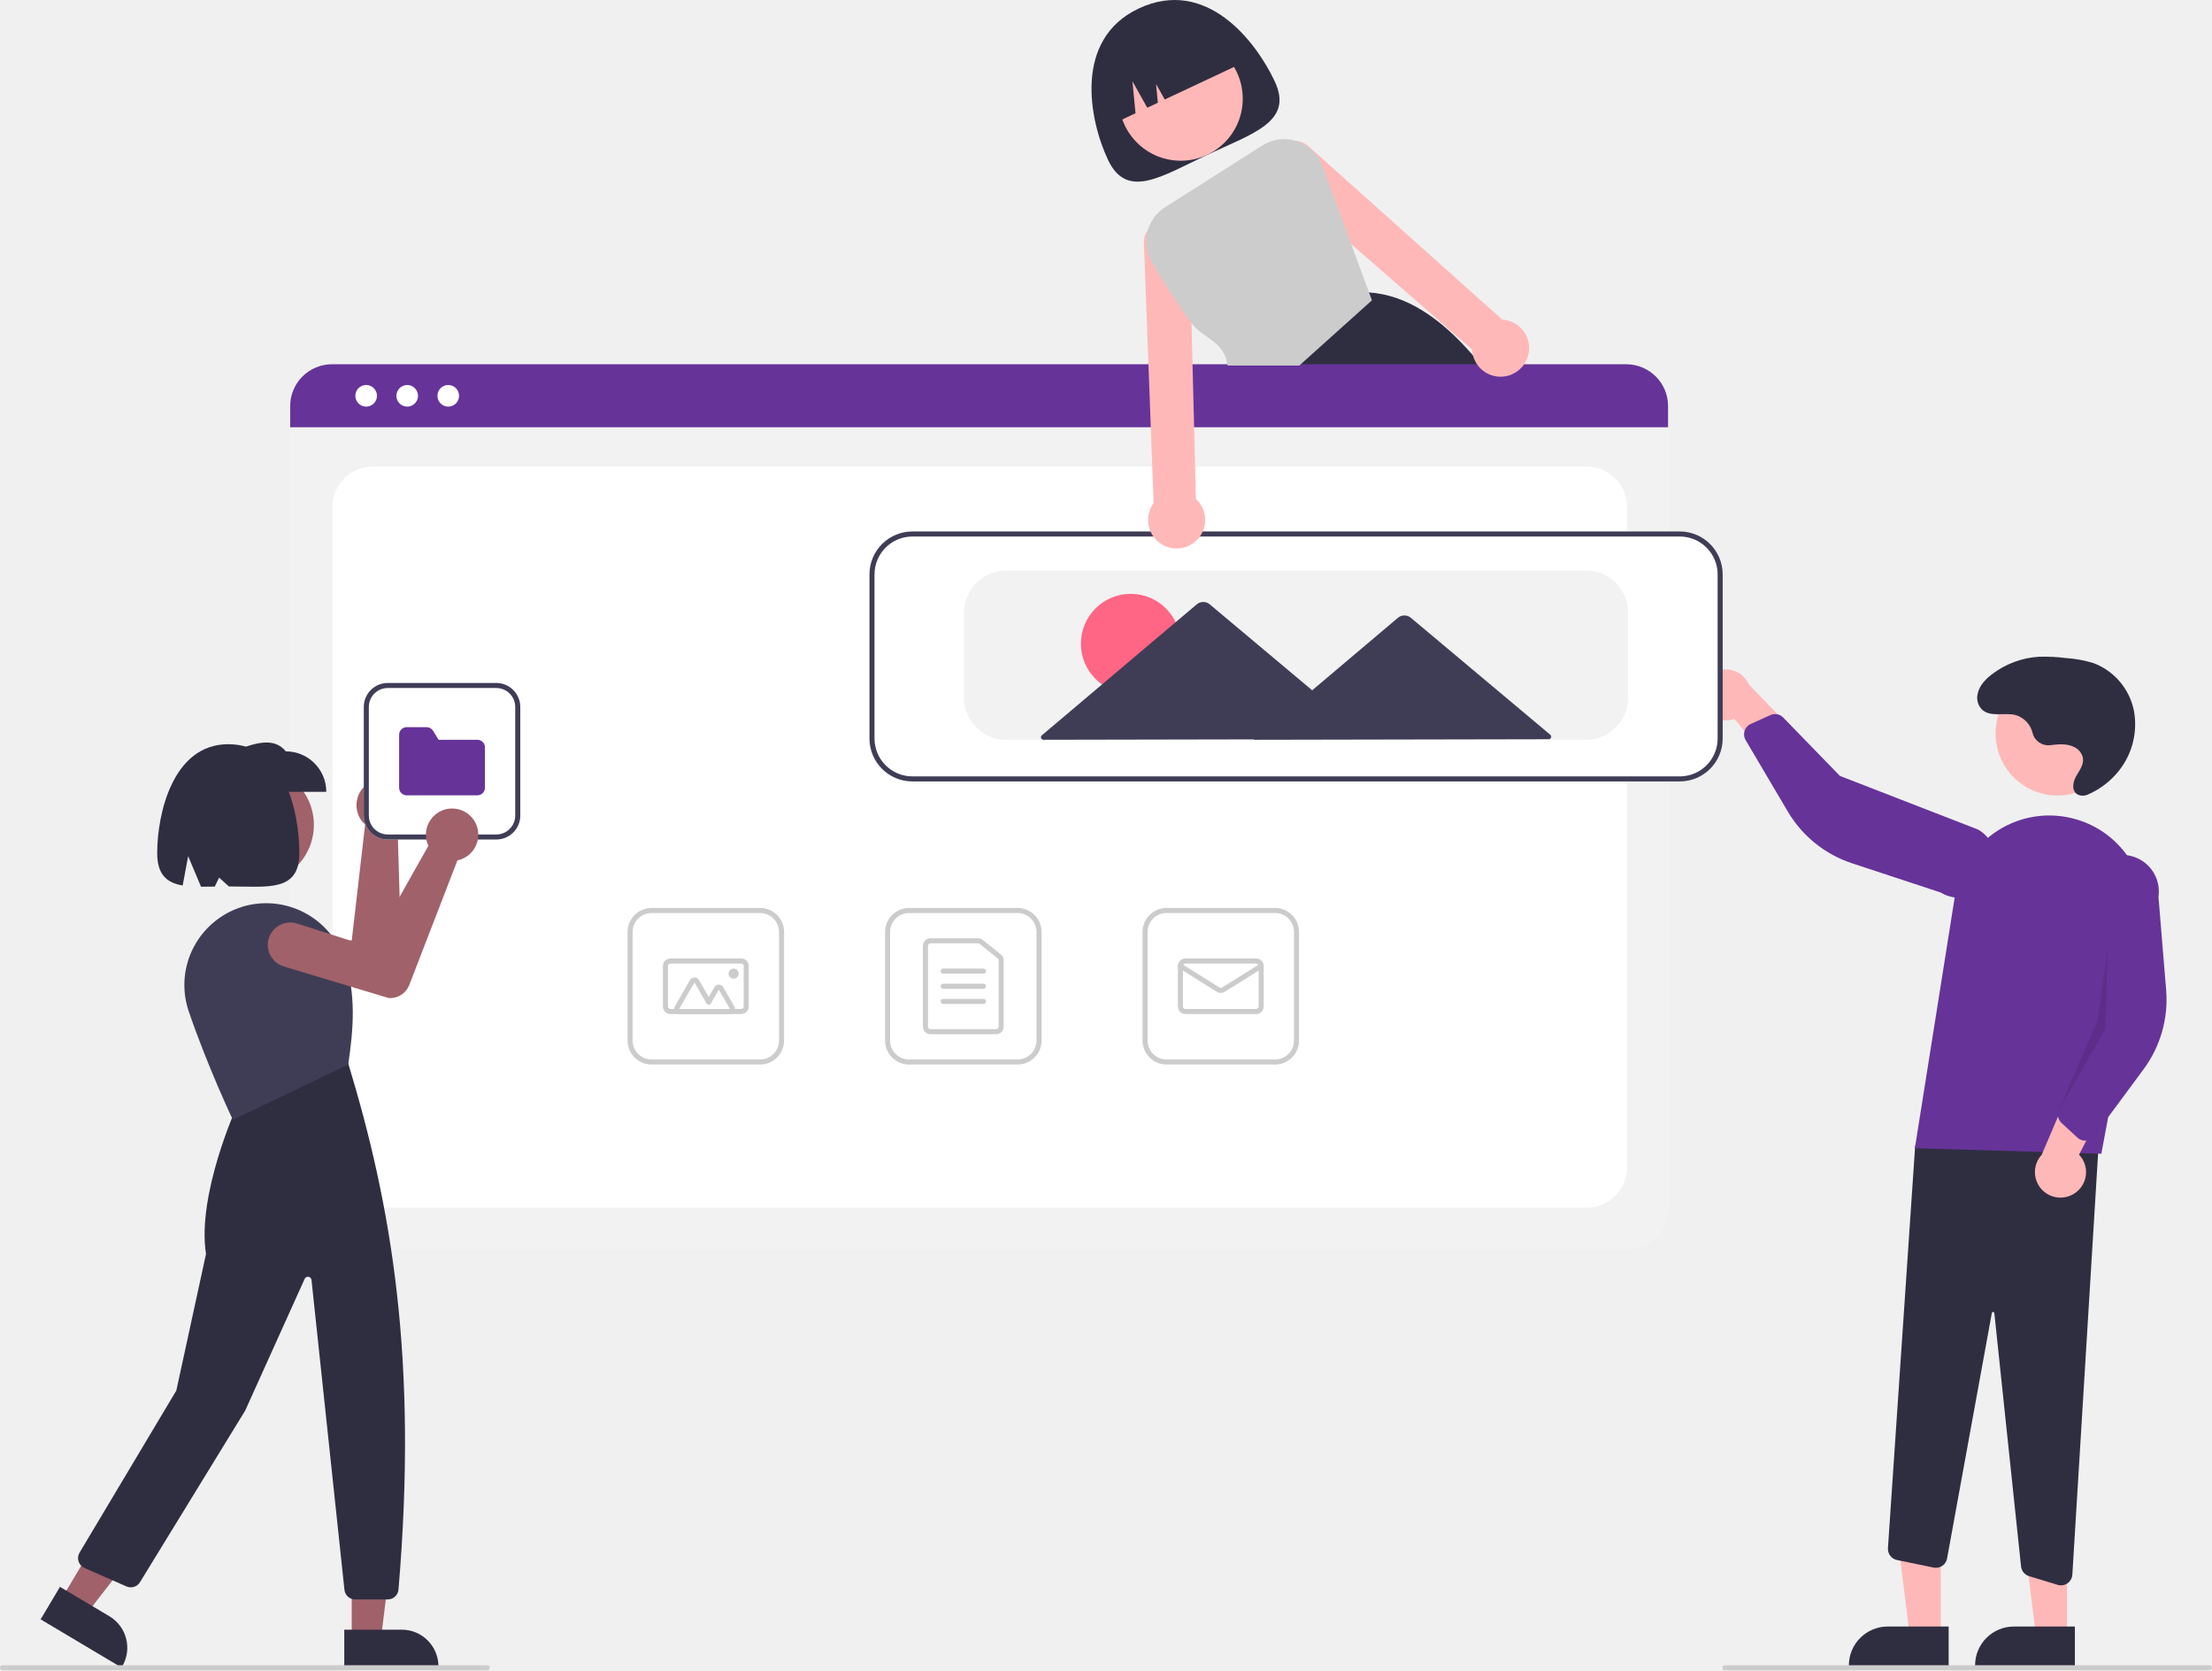
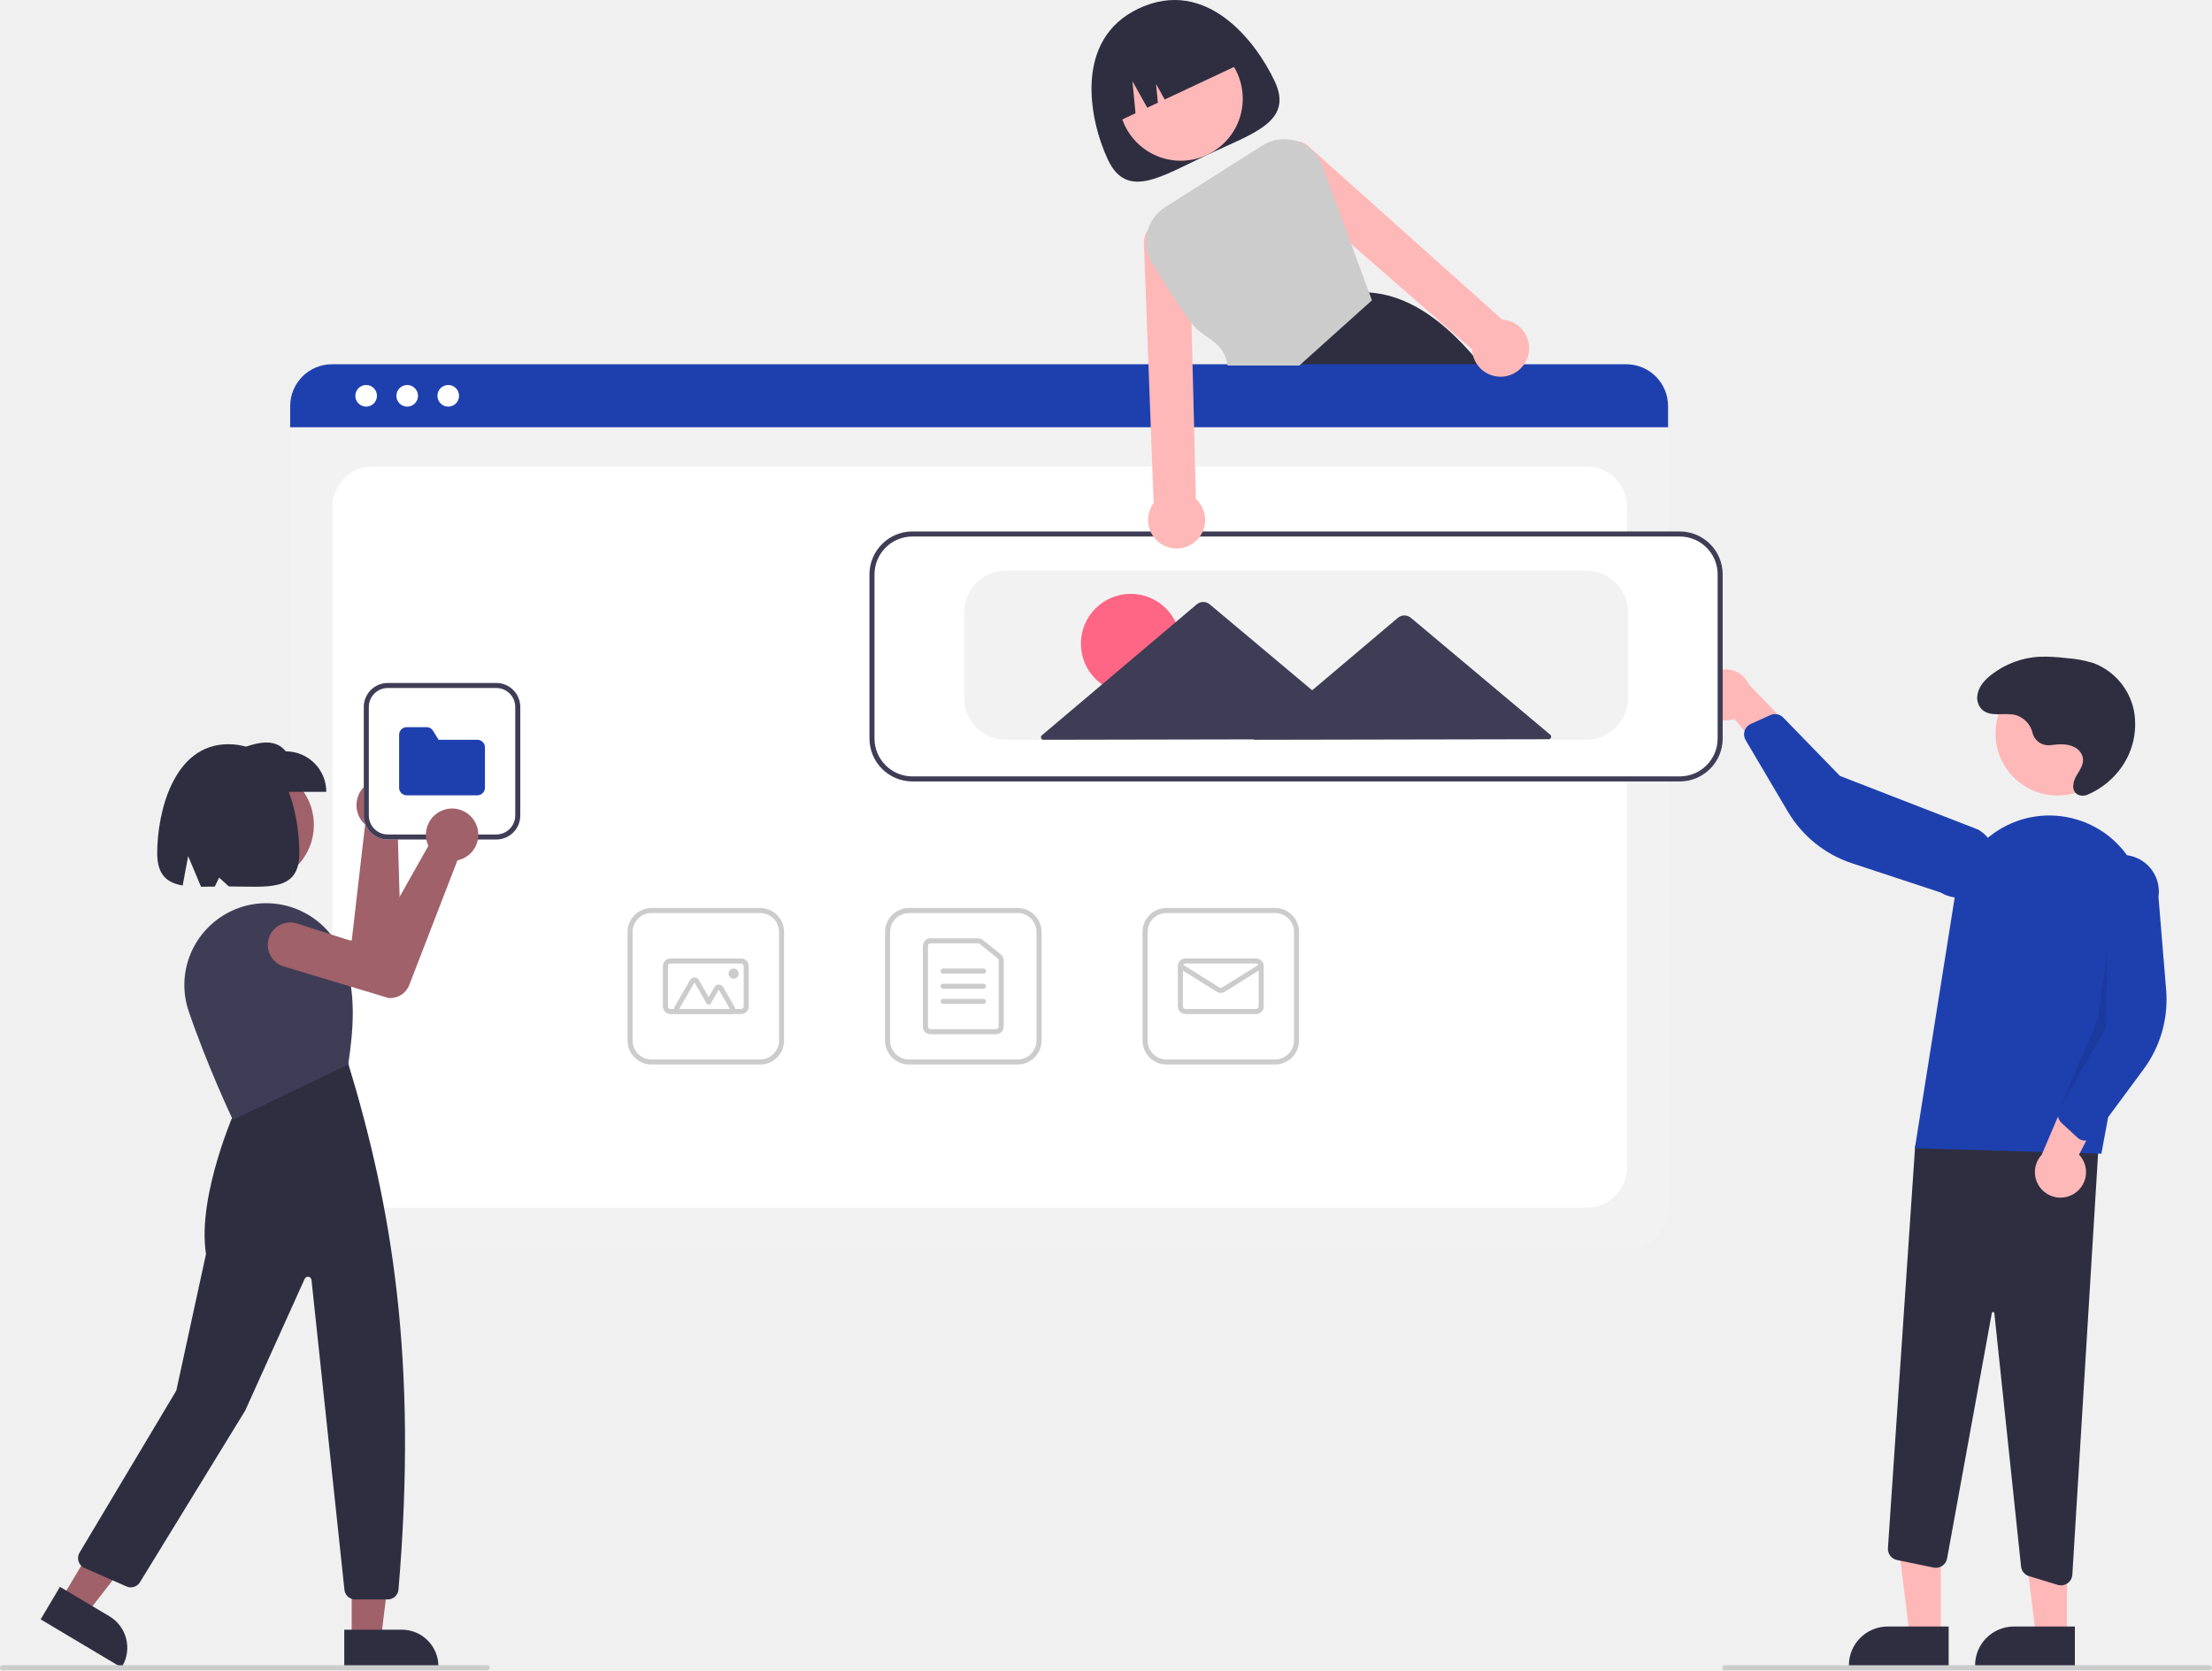
<svg xmlns="http://www.w3.org/2000/svg" id="a27520da-4319-485c-96d7-e776d7397e13" data-name="Layer 1" viewBox="0 0 876.272 661.473">
  <path d="M685.834,138.655c7.516,15.995-8.411,20.526-26.655,29.099s-31.898,17.942-39.414,1.947-13.615-47.743,12.195-59.871C658.66,97.284,678.318,122.659,685.834,138.655Z" transform="translate(-180.8642 -106.4605)" fill="#2f2e41" />
  <circle cx="467.746" cy="39.089" r="24.561" fill="#ffb8b8" />
  <path d="M770.29,254.473c-.85-1.11-1.7-2.2-2.56-3.26q-1.665-2.07-3.35-4.01c-12.73-14.69-26.27-23.94-41.18-24.93h-.02l-.22-.02-29.71,28.96-10.1,9.84.22.54,5.45,13.57h95.49A234.834,234.834,0,0,0,770.29,254.473Z" transform="translate(-180.8642 -106.4605)" fill="#2f2e41" />
  <path d="M621.902,155.438l0,0,8.792-4.131-1.225-12.683,5.879,10.496,4.202-1.975-.714-7.399,3.43,6.123,31.224-14.673,0,0a26,26,0,0,0-34.589-12.474l-4.525,2.126A26,26,0,0,0,621.902,155.438Z" transform="translate(-180.8642 -106.4605)" fill="#2f2e41" />
  <path d="M825.39,601.261H312.552a16.519,16.519,0,0,1-16.5-16.5V276.607a12.102,12.102,0,0,1,12.088-12.088H829.593a12.311,12.311,0,0,1,12.297,12.297V584.761A16.519,16.519,0,0,1,825.39,601.261Z" transform="translate(-180.8642 -106.4605)" fill="#f2f2f2" />
  <path d="M328.552,584.761h480.839a16,16,0,0,0,16-16V307.213a16,16,0,0,0-16-16H328.552a16,16,0,0,0-16,16V568.761A16,16,0,0,0,328.552,584.761Z" transform="translate(-180.8642 -106.4605)" fill="#fff" />
-   <path d="M841.66,275.663H295.82v-8.4a16.574,16.574,0,0,1,16.56-16.55H825.1a16.574,16.574,0,0,1,16.56,16.55Z" transform="translate(-180.8642 -106.4605)" fill="#663399" />
+   <path d="M841.66,275.663H295.82v-8.4a16.574,16.574,0,0,1,16.56-16.55H825.1a16.574,16.574,0,0,1,16.56,16.55Z" transform="translate(-180.8642 -106.4605)" fill="#1E40AF" />
  <circle cx="145.051" cy="156.752" r="4.283" fill="#fff" />
  <circle cx="161.31" cy="156.752" r="4.283" fill="#fff" />
  <circle cx="177.569" cy="156.752" r="4.283" fill="#fff" />
  <path d="M583.974,528.04h-43a9.511,9.511,0,0,1-9.5-9.5v-43a9.511,9.511,0,0,1,9.5-9.5h43a9.511,9.511,0,0,1,9.5,9.5v43A9.511,9.511,0,0,1,583.974,528.04Zm-43-60a7.508,7.508,0,0,0-7.5,7.5v43a7.508,7.508,0,0,0,7.5,7.5h43a7.508,7.508,0,0,0,7.5-7.5v-43a7.508,7.508,0,0,0-7.5-7.5Z" transform="translate(-180.8642 -106.4605)" fill="#ccc" />
  <path d="M575.474,516.04h-26a3.003,3.003,0,0,1-3-3v-32a3.003,3.003,0,0,1,3-3h18.839a3.007,3.007,0,0,1,1.879.662l7.16,5.754a2.984,2.984,0,0,1,1.121,2.338v26.246A3.003,3.003,0,0,1,575.474,516.04Zm-26-36a1.001,1.001,0,0,0-1,1v32a1.001,1.001,0,0,0,1,1h26a1.001,1.001,0,0,0,1-1v-26.246a.995.995,0,0,0-.374-.779l-7.161-5.754a1.002,1.002,0,0,0-.626-.22Z" transform="translate(-180.8642 -106.4605)" fill="#ccc" />
  <path d="M570.474,492.04h-16a1,1,0,0,1,0-2h16a1,1,0,0,1,0,2Z" transform="translate(-180.8642 -106.4605)" fill="#ccc" />
  <path d="M570.474,498.04h-16a1,1,0,0,1,0-2h16a1,1,0,0,1,0,2Z" transform="translate(-180.8642 -106.4605)" fill="#ccc" />
  <path d="M570.474,504.04h-16a1,1,0,0,1,0-2h16a1,1,0,0,1,0,2Z" transform="translate(-180.8642 -106.4605)" fill="#ccc" />
  <path d="M685.974,528.04h-43a9.511,9.511,0,0,1-9.5-9.5v-43a9.511,9.511,0,0,1,9.5-9.5h43a9.511,9.511,0,0,1,9.5,9.5v43A9.511,9.511,0,0,1,685.974,528.04Zm-43-60a7.508,7.508,0,0,0-7.5,7.5v43a7.508,7.508,0,0,0,7.5,7.5h43a7.508,7.508,0,0,0,7.5-7.5v-43a7.508,7.508,0,0,0-7.5-7.5Z" transform="translate(-180.8642 -106.4605)" fill="#ccc" />
  <path d="M678.474,508.04h-28a3.003,3.003,0,0,1-3-3v-16a3.003,3.003,0,0,1,3-3h28a3.003,3.003,0,0,1,3,3v16A3.003,3.003,0,0,1,678.474,508.04Zm-28-20a1.001,1.001,0,0,0-1,1v16a1.001,1.001,0,0,0,1,1h28a1.001,1.001,0,0,0,1-1v-16a1.001,1.001,0,0,0-1-1Z" transform="translate(-180.8642 -106.4605)" fill="#ccc" />
  <path d="M664.474,499.678a3.003,3.003,0,0,1-1.59-.453l-14.94-9.337a1,1,0,0,1,1.061-1.696l14.94,9.337a1.006,1.006,0,0,0,1.06,0l14.939-9.337a1,1,0,0,1,1.061,1.696l-14.939,9.337A3.004,3.004,0,0,1,664.474,499.678Z" transform="translate(-180.8642 -106.4605)" fill="#ccc" />
  <path d="M481.974,528.04h-43a9.511,9.511,0,0,1-9.5-9.5v-43a9.511,9.511,0,0,1,9.5-9.5h43a9.511,9.511,0,0,1,9.5,9.5v43A9.511,9.511,0,0,1,481.974,528.04Zm-43-60a7.508,7.508,0,0,0-7.5,7.5v43a7.508,7.508,0,0,0,7.5,7.5h43a7.508,7.508,0,0,0,7.5-7.5v-43a7.508,7.508,0,0,0-7.5-7.5Z" transform="translate(-180.8642 -106.4605)" fill="#ccc" />
  <path d="M474.474,508.04h-28a3.003,3.003,0,0,1-3-3v-16a3.003,3.003,0,0,1,3-3h28a3.003,3.003,0,0,1,3,3v16A3.003,3.003,0,0,1,474.474,508.04Zm-28-20a1.001,1.001,0,0,0-1,1v16a1.001,1.001,0,0,0,1,1h28a1.001,1.001,0,0,0,1-1v-16a1.001,1.001,0,0,0-1-1Z" transform="translate(-180.8642 -106.4605)" fill="#ccc" />
  <path d="M470.036,508.04h-20.124a2,2,0,0,1-1.732-3l6.062-10.5a2,2,0,0,1,3.464,0l3.915,6.781,2.268-3.929a2,2,0,0,1,3.464,0l4.415,7.647a2,2,0,0,1-1.732,3Zm0-2h0l-4.415-7.647-3.134,5.429a1.0 1,0,0,1-.866.5h0a1.0 1,0,0,1-.866-.5l-4.781-8.281-6.062,10.5Z" transform="translate(-180.8642 -106.4605)" fill="#ccc" />
  <circle cx="290.61" cy="385.579" r="2" fill="#ccc" />
  <polygon points="768.825 648.15 756.565 648.149 750.733 600.861 768.827 600.862 768.825 648.15" fill="#ffb8b8" />
  <path d="M952.816,766.494l-39.531-.001v-.5a15.386,15.386,0,0,1,15.386-15.386h.001l24.144.001Z" transform="translate(-180.8642 -106.4605)" fill="#2f2e41" />
  <polygon points="818.825 648.15 806.565 648.149 800.733 600.861 818.827 600.862 818.825 648.15" fill="#ffb8b8" />
  <path d="M1002.816,766.494l-39.531-.001v-.5a15.386,15.386,0,0,1,15.386-15.386h.001l24.144.001Z" transform="translate(-180.8642 -106.4605)" fill="#2f2e41" />
  <path d="M996.014,734.111l-11.354-3.454a4.493,4.493,0,0,1-3.166-3.833L970.908,626.498a.48.48,0,0,0-.479-.447.469.469,0,0,0-.51.409l-17.731,97.199a4.5,4.5,0,0,1-5.335,3.6L932.342,724.269a4.516,4.516,0,0,1-3.582-4.712l10.785-159.312,73.138-7.892-10.868,177.727a4.505,4.505,0,0,1-4.484,4.228A4.526,4.526,0,0,1,996.014,734.111Z" transform="translate(-180.8642 -106.4605)" fill="#2f2e41" />
  <circle cx="815.08" cy="290.487" r="24.561" fill="#ffb8b8" />
-   <path d="M939.433,561.18l15.858-99.851a37.857,37.857,0,0,1,48.005-30.399h0a37.743,37.743,0,0,1,26.601,43.262l-16.591,89.172Z" transform="translate(-180.8642 -106.4605)" fill="#663399" />
+   <path d="M939.433,561.18l15.858-99.851a37.857,37.857,0,0,1,48.005-30.399h0a37.743,37.743,0,0,1,26.601,43.262l-16.591,89.172Z" transform="translate(-180.8642 -106.4605)" fill="#1E40AF" />
  <path d="M1002.725,579.046a10.056,10.056,0,0,0,1.747-15.32l16.396-31.751-18.465,1.97-12.739,29.849a10.11,10.11,0,0,0,13.061,15.251Z" transform="translate(-180.8642 -106.4605)" fill="#ffb8b8" />
-   <path d="M1006.236,558.126a4.506,4.506,0,0,1-2.426-1.151l-6.273-5.797a4.515,4.515,0,0,1-1.092-5.054l12.537-29.718-1.779-58.72a14.497,14.497,0,1,1,28.727,3.919l3.041,36.912a46.373,46.373,0,0,1-8.938,31.397l-19.552,26.432a4.505,4.505,0,0,1-3.195,1.804A4.455,4.455,0,0,1,1006.236,558.126Z" transform="translate(-180.8642 -106.4605)" fill="#663399" />
+   <path d="M1006.236,558.126a4.506,4.506,0,0,1-2.426-1.151l-6.273-5.797a4.515,4.515,0,0,1-1.092-5.054l12.537-29.718-1.779-58.72a14.497,14.497,0,1,1,28.727,3.919l3.041,36.912a46.373,46.373,0,0,1-8.938,31.397l-19.552,26.432a4.505,4.505,0,0,1-3.195,1.804A4.455,4.455,0,0,1,1006.236,558.126Z" transform="translate(-180.8642 -106.4605)" fill="#1E40AF" />
  <path d="M854.505,383.566a10.056,10.056,0,0,0,13.426,7.582l22.846,27.478,5.385-17.772-22.52-23.369a10.11,10.11,0,0,0-19.137,6.081Z" transform="translate(-180.8642 -106.4605)" fill="#ffb8b8" />
-   <path d="M872.401,394.955a4.506,4.506,0,0,1,2.006-1.786l7.784-3.517a4.515,4.515,0,0,1,5.08.965l22.478,23.132,54.766,21.257a14.497,14.497,0,1,1-14.809,24.926l-35.177-11.592a46.374,46.374,0,0,1-25.427-20.472l-16.717-28.31a4.505,4.505,0,0,1-.415-3.646A4.454,4.454,0,0,1,872.401,394.955Z" transform="translate(-180.8642 -106.4605)" fill="#663399" />
+   <path d="M872.401,394.955a4.506,4.506,0,0,1,2.006-1.786l7.784-3.517a4.515,4.515,0,0,1,5.08.965l22.478,23.132,54.766,21.257a14.497,14.497,0,1,1-14.809,24.926l-35.177-11.592a46.374,46.374,0,0,1-25.427-20.472l-16.717-28.31a4.505,4.505,0,0,1-.415-3.646A4.454,4.454,0,0,1,872.401,394.955Z" transform="translate(-180.8642 -106.4605)" fill="#1E40AF" />
  <polygon points="835.002 375.652 834.002 407.652 815.58 439.663 830.962 403.99 835.002 375.652" opacity="0.1" />
  <path d="M993.13,401.563a6.423,6.423,0,0,1-7.031-4.702,9.764,9.764,0,0,0-6.951-7.274c-4.505-1.029-10.012,1.091-13.314-2.322a6.637,6.637,0,0,1-1.575-5.842c.608-3.317,2.981-5.823,5.563-7.827a34.062,34.062,0,0,1,18.866-7.051,67.677,67.677,0,0,1,10.621.528,47.009,47.009,0,0,1,10.864,1.985,25.576,25.576,0,0,1,16.002,18.68,29.528,29.528,0,0,1-6.057,24.13,31.702,31.702,0,0,1-12.161,9.259,4.744,4.744,0,0,1-3.606.183c-2.957-1.176-2.474-4.839-1.126-7.283,1.443-2.615,3.663-5.146,2.503-8.329a6.302,6.302,0,0,0-3.127-3.366c-2.94-1.499-6.228-1.145-9.389-.78Z" transform="translate(-180.8642 -106.4605)" fill="#2f2e41" />
  <path d="M846.297,415.433h-304a16.519,16.519,0,0,1-16.5-16.5v-65a16.519,16.519,0,0,1,16.5-16.5h304a16.519,16.519,0,0,1,16.5,16.5v65A16.519,16.519,0,0,1,846.297,415.433Z" transform="translate(-180.8642 -106.4605)" fill="#fff" />
  <path d="M846.297,415.933h-304a17.019,17.019,0,0,1-17-17v-65a17.019,17.019,0,0,1,17-17h304a17.019,17.019,0,0,1,17,17v65A17.019,17.019,0,0,1,846.297,415.933Zm-304-97a15.017,15.017,0,0,0-15,15v65a15.017,15.017,0,0,0,15,15h304a15.017,15.017,0,0,0,15-15v-65a15.017,15.017,0,0,0-15-15Z" transform="translate(-180.8642 -106.4605)" fill="#3f3d56" />
  <path d="M809.297,399.433h-230a16.519,16.519,0,0,1-16.5-16.5v-34a16.519,16.519,0,0,1,16.5-16.5h230a16.519,16.519,0,0,1,16.5,16.5v34A16.519,16.519,0,0,1,809.297,399.433Z" transform="translate(-180.8642 -106.4605)" fill="#f2f2f2" />
  <circle cx="447.928" cy="254.915" r="19.732" fill="#ff6584" />
  <path d="M795.004,397.442l-27.853-23.36-27.372-22.956a4,4,0,0,0-5.153.01l-27.283,23.062-6.664,5.633-10.048-8.427-30.537-25.611a4,4,0,0,0-5.152.01l-30.438,25.728-30.917,26.133a1.0 1,0,0,0,.647,1.764l63.387-.122,20.064-.039-.196.166,59.808-.115,57.067-.11A1.0 1,0,0,0,795.004,397.442Z" transform="translate(-180.8642 -106.4605)" fill="#3f3d56" />
  <path d="M1056.136,767.933h-192a1,1,0,0,1,0-2h192a1,1,0,0,1,0,2Z" transform="translate(-180.8642 -106.4605)" fill="#ccc" />
  <path d="M784.92,238.373a11.221,11.221,0,0,0-7.25-5.1,10.301,10.301,0,0,0-1.66-.21l-76.19-68.12a9.015,9.015,0,0,0-5.63-2.69,7.67,7.67,0,0,0-1.27-.04,9.055,9.055,0,0,0-5.96,15.48l29.17,25.43,47.9,41.75a11.916,11.916,0,0,0,.35,2.33,11.266,11.266,0,0,0,9.67,8.37,11.092,11.092,0,0,0,6.05-1,11.407,11.407,0,0,0,3.88-2.97c.11-.13.21-.25.31-.39a11.293,11.293,0,0,0,.63-12.84Z" transform="translate(-180.8642 -106.4605)" fill="#ffb8b8" />
  <path d="M654.6,304.023l-.71-28.86-.6-23.95-.41-16.76-.81-32.67a9.046,9.046,0,0,0-15.71-5.25,6.923,6.923,0,0,0-.75.96,8.936,8.936,0,0,0-1.56,6.05l1.78,47.67.89,23.95,1.14,30.55a12.047,12.047,0,0,0-.89,1.41,11.248,11.248,0,0,0-.71,8.84,11.311,11.311,0,0,0,15.56,6.63,11.301,11.301,0,0,0,2.78-18.57Z" transform="translate(-180.8642 -106.4605)" fill="#ffb8b8" />
  <path d="M723.201,222.273l-7.07-19.15-11.44-31.02a16.006,16.006,0,0,0-9.95-9.68c-.18-.06-.37-.12-.55-.17a15.984,15.984,0,0,0-13.24,1.82l-38.53,24.44a16.093,16.093,0,0,0-5.27,21.75,276.323,276.323,0,0,0,15.73,24.19c4.49,6.11,12.85,6.76,14.3,16.76h28.41l28.76-25.82Z" transform="translate(-180.8642 -106.4605)" fill="#ccc" />
  <circle cx="101.165" cy="326.682" r="23.172" fill="#a0616a" />
  <path d="M338.916,417.193q.343.273.664.578a10.38,10.38,0,0,1-.417,15.484,9.722,9.722,0,0,1-.814.613l1.568,52.945a8.061,8.061,0,0,1-5.545,7.867l-.096.021-42.989,4.578a8.899,8.899,0,1,1-1.722-17.713l30.644-2.699,5.3-45.851a9.876,9.876,0,0,1-.972-.99,10.38,10.38,0,0,1,14.378-14.833Z" transform="translate(-180.8642 -106.4605)" fill="#a0616a" />
  <polygon points="139.328 649.174 150.895 649.174 156.397 604.561 139.326 604.561 139.328 649.174" fill="#a0616a" />
  <path d="M317.242,751.858l22.778-.001h.001a14.516,14.516,0,0,1,14.516,14.516v.472l-37.294.001Z" transform="translate(-180.8642 -106.4605)" fill="#2f2e41" />
  <polygon points="24.366 633.182 34.304 639.099 61.857 603.582 47.189 594.849 24.366 633.182" fill="#a0616a" />
  <path d="M204.627,734.889l19.572,11.653.001 0a14.516,14.516,0,0,1,5.046,19.899l-.241.405L196.96,747.767Z" transform="translate(-180.8642 -106.4605)" fill="#2f2e41" />
  <path d="M334.488,739.877H321.536a4.238,4.238,0,0,1-4.221-3.797L304.258,613.343a1.415,1.415,0,0,0-2.697-.433l-23.555,52.159-41.704,68.003a4.266,4.266,0,0,1-5.329,1.666l-16.66-7.33a4.247,4.247,0,0,1-1.935-6.064l38.337-64.192,11.758-54.085c-3.698-23.455,12.155-58.326,12.316-58.676l.079-.17,43.668-17.068.219.268c17.221,56.514,27.715,117.332,19.967,208.568A4.274,4.274,0,0,1,334.488,739.877Z" transform="translate(-180.8642 -106.4605)" fill="#2f2e41" />
  <path d="M273.107,549.934l-.203-.427c-.097-.205-9.807-20.684-17.292-42.571a32.285,32.285,0,0,1,2.239-25.873,32.637,32.637,0,0,1,20.813-16.004h0A32.677,32.677,0,0,1,316.591,484.627c5.937,14.847,4.045,30.695,2.264,43.157l-.035.25-.227.109Z" transform="translate(-180.8642 -106.4605)" fill="#3f3d56" />
  <path d="M310.124,420.054H273.33V404.015c8.076-3.208,15.978-5.937,20.756,0a16.038,16.038,0,0,1,16.038,16.038Z" transform="translate(-180.8642 -106.4605)" fill="#2f2e41" />
  <path d="M271.293,401.185c-21.996,0-28.153,27.571-28.153,43.126,0,8.674,3.923,11.777,10.088,12.827l2.177-11.611,5.099,12.111c1.732.009,3.551-.025,5.437-.06l1.729-3.56,3.855,3.496c15.441.023,27.921,2.274,27.921-13.203C299.445,428.756,294.046,401.185,271.293,401.185Z" transform="translate(-180.8642 -106.4605)" fill="#2f2e41" />
  <path d="M373.864,767.933h-192a1,1,0,1,1,0-2h192a1,1,0,0,1,0,2Z" transform="translate(-180.8642 -106.4605)" fill="#ccc" />
  <path d="M377.474,438.933h-43a9.511,9.511,0,0,1-9.5-9.5v-43a9.511,9.511,0,0,1,9.5-9.5h43a9.511,9.511,0,0,1,9.5,9.5v43A9.511,9.511,0,0,1,377.474,438.933Z" transform="translate(-180.8642 -106.4605)" fill="#fff" />
  <path d="M377.474,438.933h-43a9.511,9.511,0,0,1-9.5-9.5v-43a9.511,9.511,0,0,1,9.5-9.5h43a9.511,9.511,0,0,1,9.5,9.5v43A9.511,9.511,0,0,1,377.474,438.933Zm-43-60a7.508,7.508,0,0,0-7.5,7.5v43a7.508,7.508,0,0,0,7.5,7.5h43a7.508,7.508,0,0,0,7.5-7.5v-43a7.508,7.508,0,0,0-7.5-7.5Z" transform="translate(-180.8642 -106.4605)" fill="#3f3d56" />
-   <path d="M369.974,421.433h-28a3.003,3.003,0,0,1-3-3v-21a3.003,3.003,0,0,1,3-3h7.882a2.981,2.981,0,0,1,2.555,1.427l2.198,3.573h15.364a3.003,3.003,0,0,1,3,3v16A3.003,3.003,0,0,1,369.974,421.433Z" transform="translate(-180.8642 -106.4605)" fill="#663399" />
+   <path d="M369.974,421.433h-28a3.003,3.003,0,0,1-3-3v-21a3.003,3.003,0,0,1,3-3h7.882a2.981,2.981,0,0,1,2.555,1.427l2.198,3.573h15.364a3.003,3.003,0,0,1,3,3v16A3.003,3.003,0,0,1,369.974,421.433Z" transform="translate(-180.8642 -106.4605)" fill="#1E40AF" />
  <path d="M369.064,432.042q.21.384.388.79a10.38,10.38,0,0,1-6.393,14.109,9.72,9.72,0,0,1-.988.25l-19.099,49.405a8.061,8.061,0,0,1-8.163,5.099l-.096-.018-41.397-12.462a8.899,8.899,0,1,1,5.286-16.993l29.29,9.404,22.676-40.202a9.876,9.876,0,0,1-.511-1.289,10.38,10.38,0,0,1,19.007-8.091Z" transform="translate(-180.8642 -106.4605)" fill="#a0616a" />
</svg>
